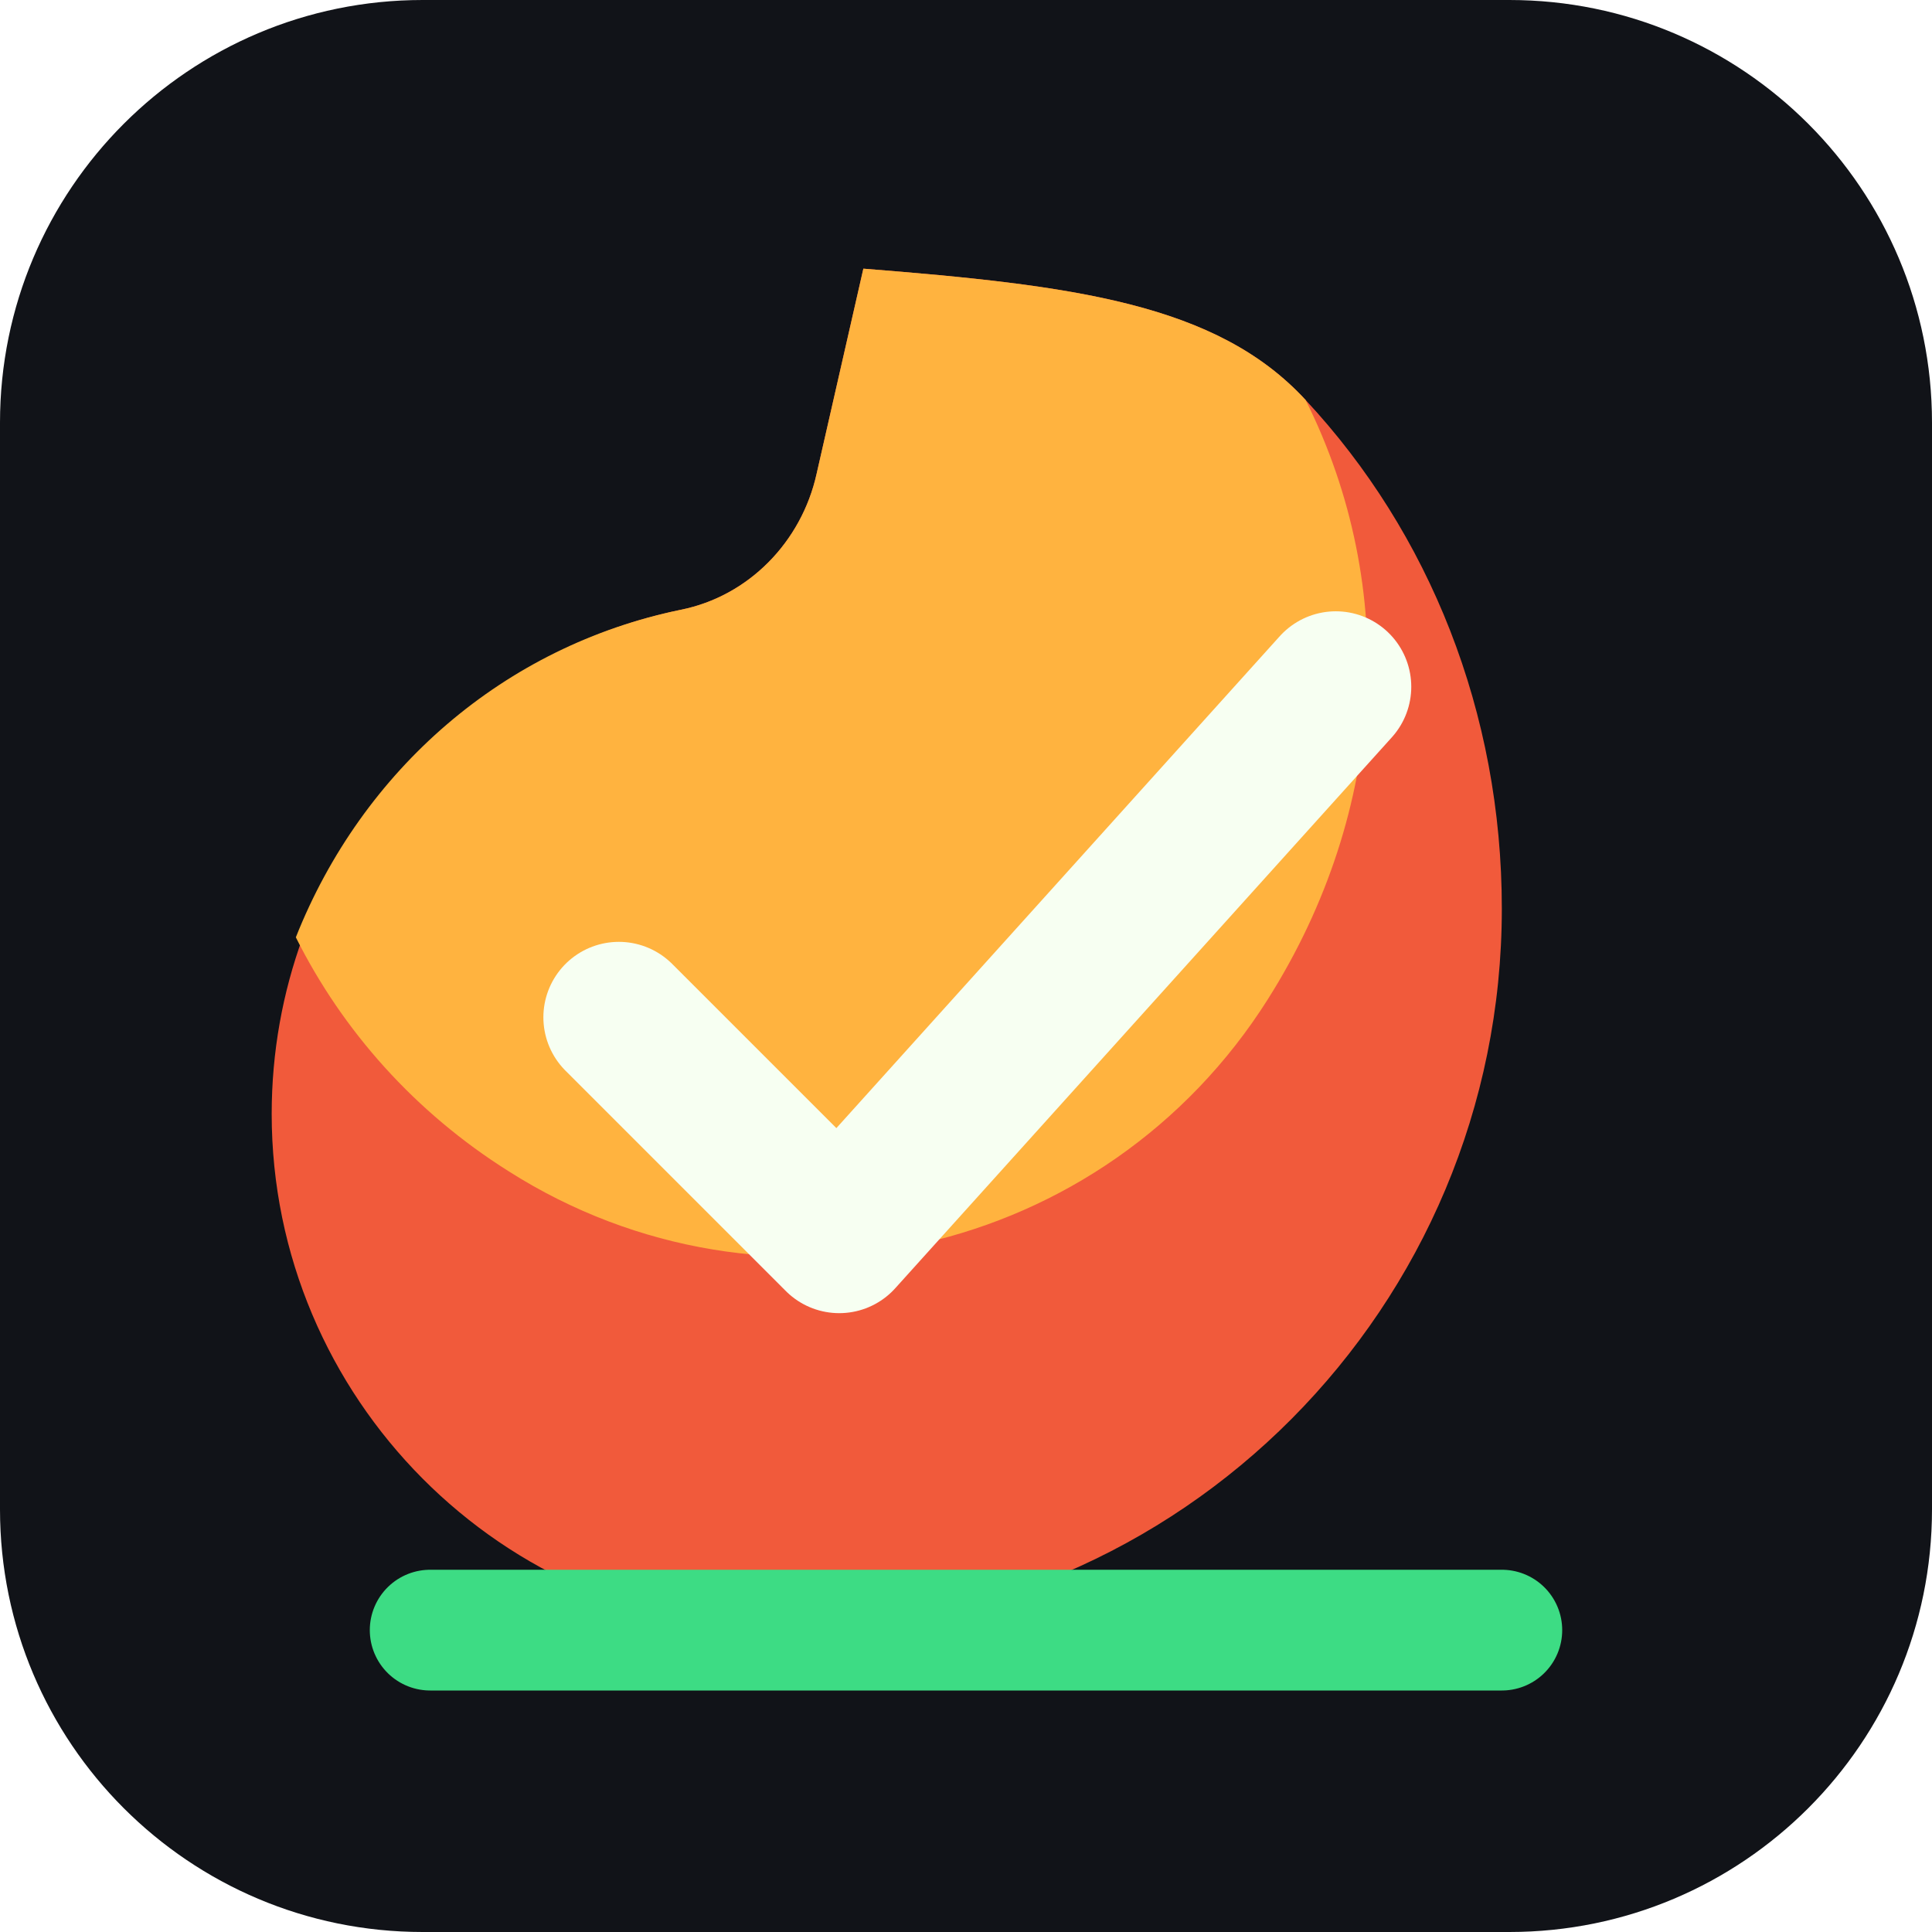
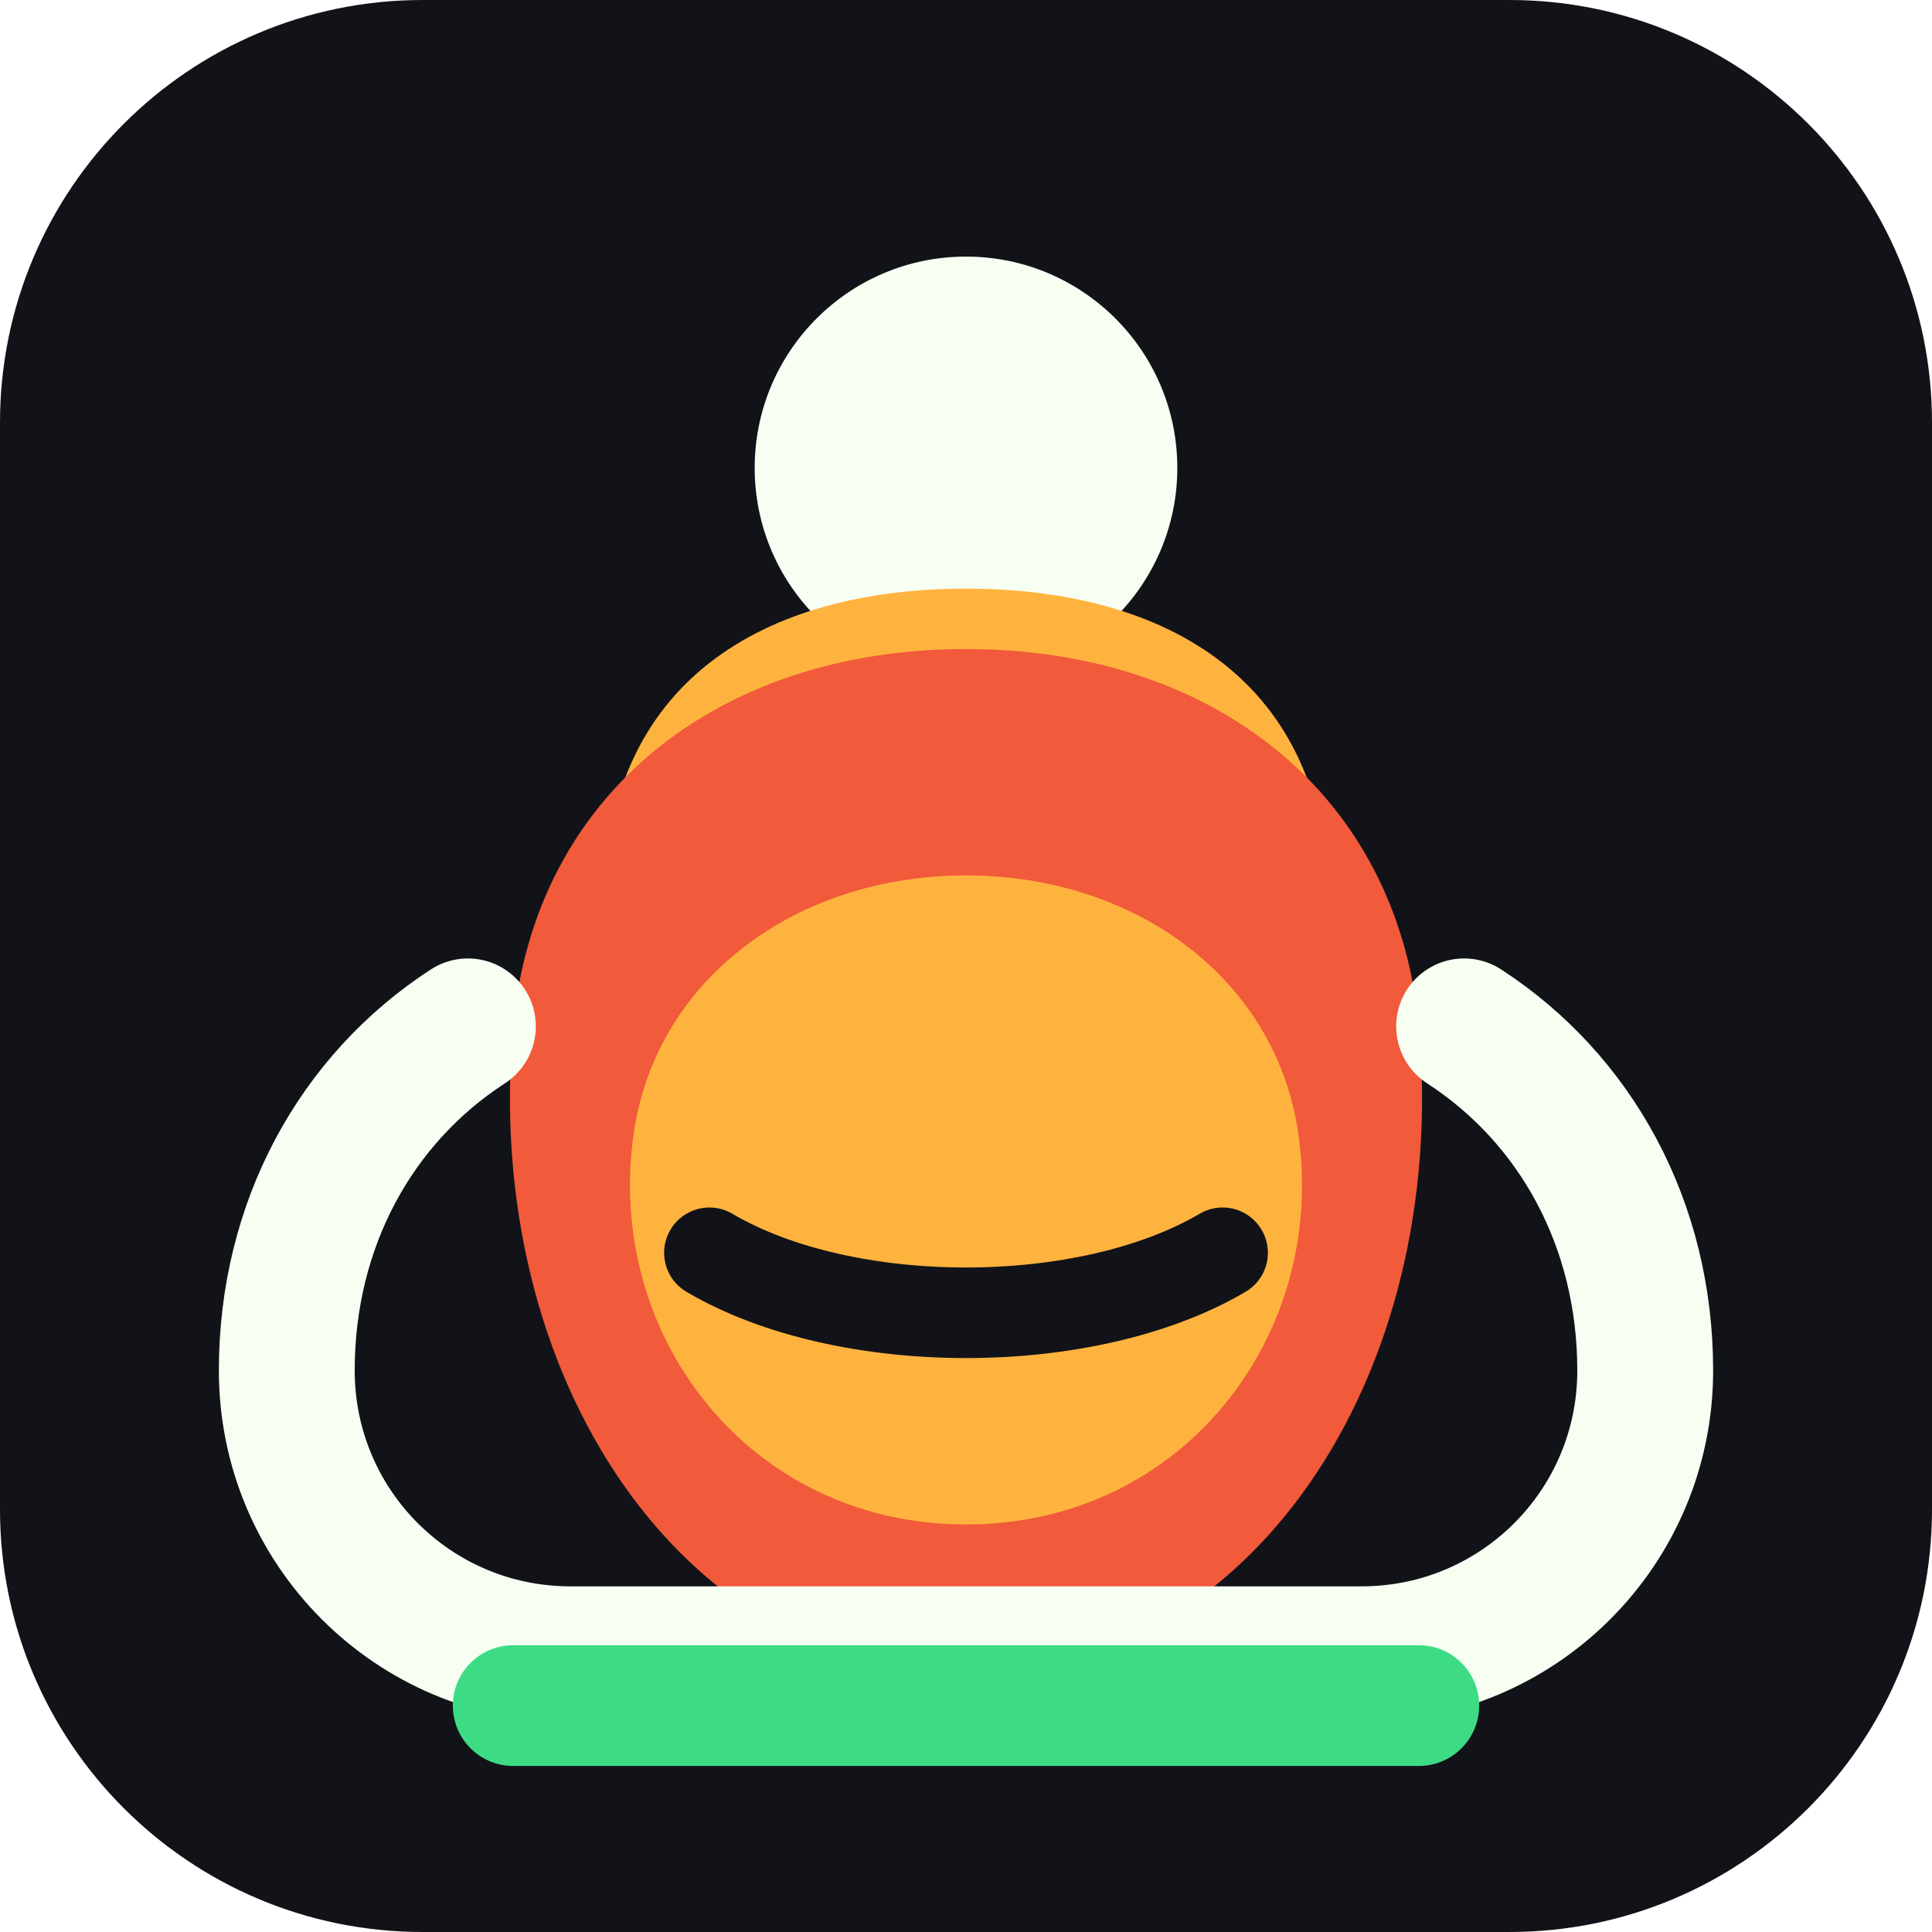
<svg xmlns="http://www.w3.org/2000/svg" width="128" height="128" viewBox="0 0 128 128" fill="none">
  <rect width="128" height="128" rx="28" fill="#111318" />
-   <path d="M86.5 26.5C94.7 35.3 99.5 47.2 99.5 60.2C99.5 86.6 78.2 108 52 108C33.3 108 18 92.6 18 73.8C18 57.4 29.6 43.6 45.1 40.4C49.6 39.5 53.1 35.9 54.1 31.4L57.2 17.8C71.1 18.9 80.6 20.1 86.5 26.5Z" fill="#F15A3B" />
-   <path d="M86.5 26.5C92.7 38.9 91.9 53.7 84 66.2C73.2 83.3 50.7 88.4 33.7 77.6C27.5 73.7 22.7 68.3 19.6 62.1C24 51 33.4 42.8 45.1 40.4C49.6 39.5 53.1 35.9 54.1 31.4L57.2 17.8C71.1 18.9 80.6 20.1 86.5 26.5Z" fill="#FFB33F" />
-   <path d="M41 67.4L55.6 82L88.5 45.5" stroke="#F7FFF2" stroke-width="10" stroke-linecap="round" stroke-linejoin="round" />
-   <path d="M28.5 108H99.5" stroke="#3DDC84" stroke-width="8" stroke-linecap="round" />
+   <circle cx="64" cy="31" r="14" fill="#F7FFF2" />
+   <path d="M40 60C40 45.1 50.7 39 64 39C77.3 39 88 45.1 88 60V74C88 94.4 77.3 109 64 109C50.7 109 40 94.4 40 74V60Z" fill="#FFB33F" />
+   <path d="M34 68C35.4 52.7 47.5 43 64 43C80.5 43 92.6 52.7 94 68C96.1 91.4 82.6 111 64 111C45.4 111 31.9 91.4 34 68Z" fill="#F15A3B" />
+   <path d="M42 75C43.5 64.9 52.7 58 64 58C75.3 58 84.5 64.9 86 75C88 88.4 78.4 101 64 101C49.6 101 40 88.4 42 75Z" fill="#FFB33F" />
+   <path d="M31 68C23.6 72.8 19 81.1 19 90.8C19 101.2 27.4 109.6 37.8 109.6H90.2C100.6 109.6 109 101.2 109 90.8C109 81.1 104.4 72.8 97 68" stroke="#F7FFF2" stroke-width="9" stroke-linecap="round" />
+   <path d="M47 83C56 88.3 72 88.3 81 83" stroke="#111318" stroke-width="6" stroke-linecap="round" />
+   <path d="M34 113H94" stroke="#3DDC84" stroke-width="8" stroke-linecap="round" />
</svg>
